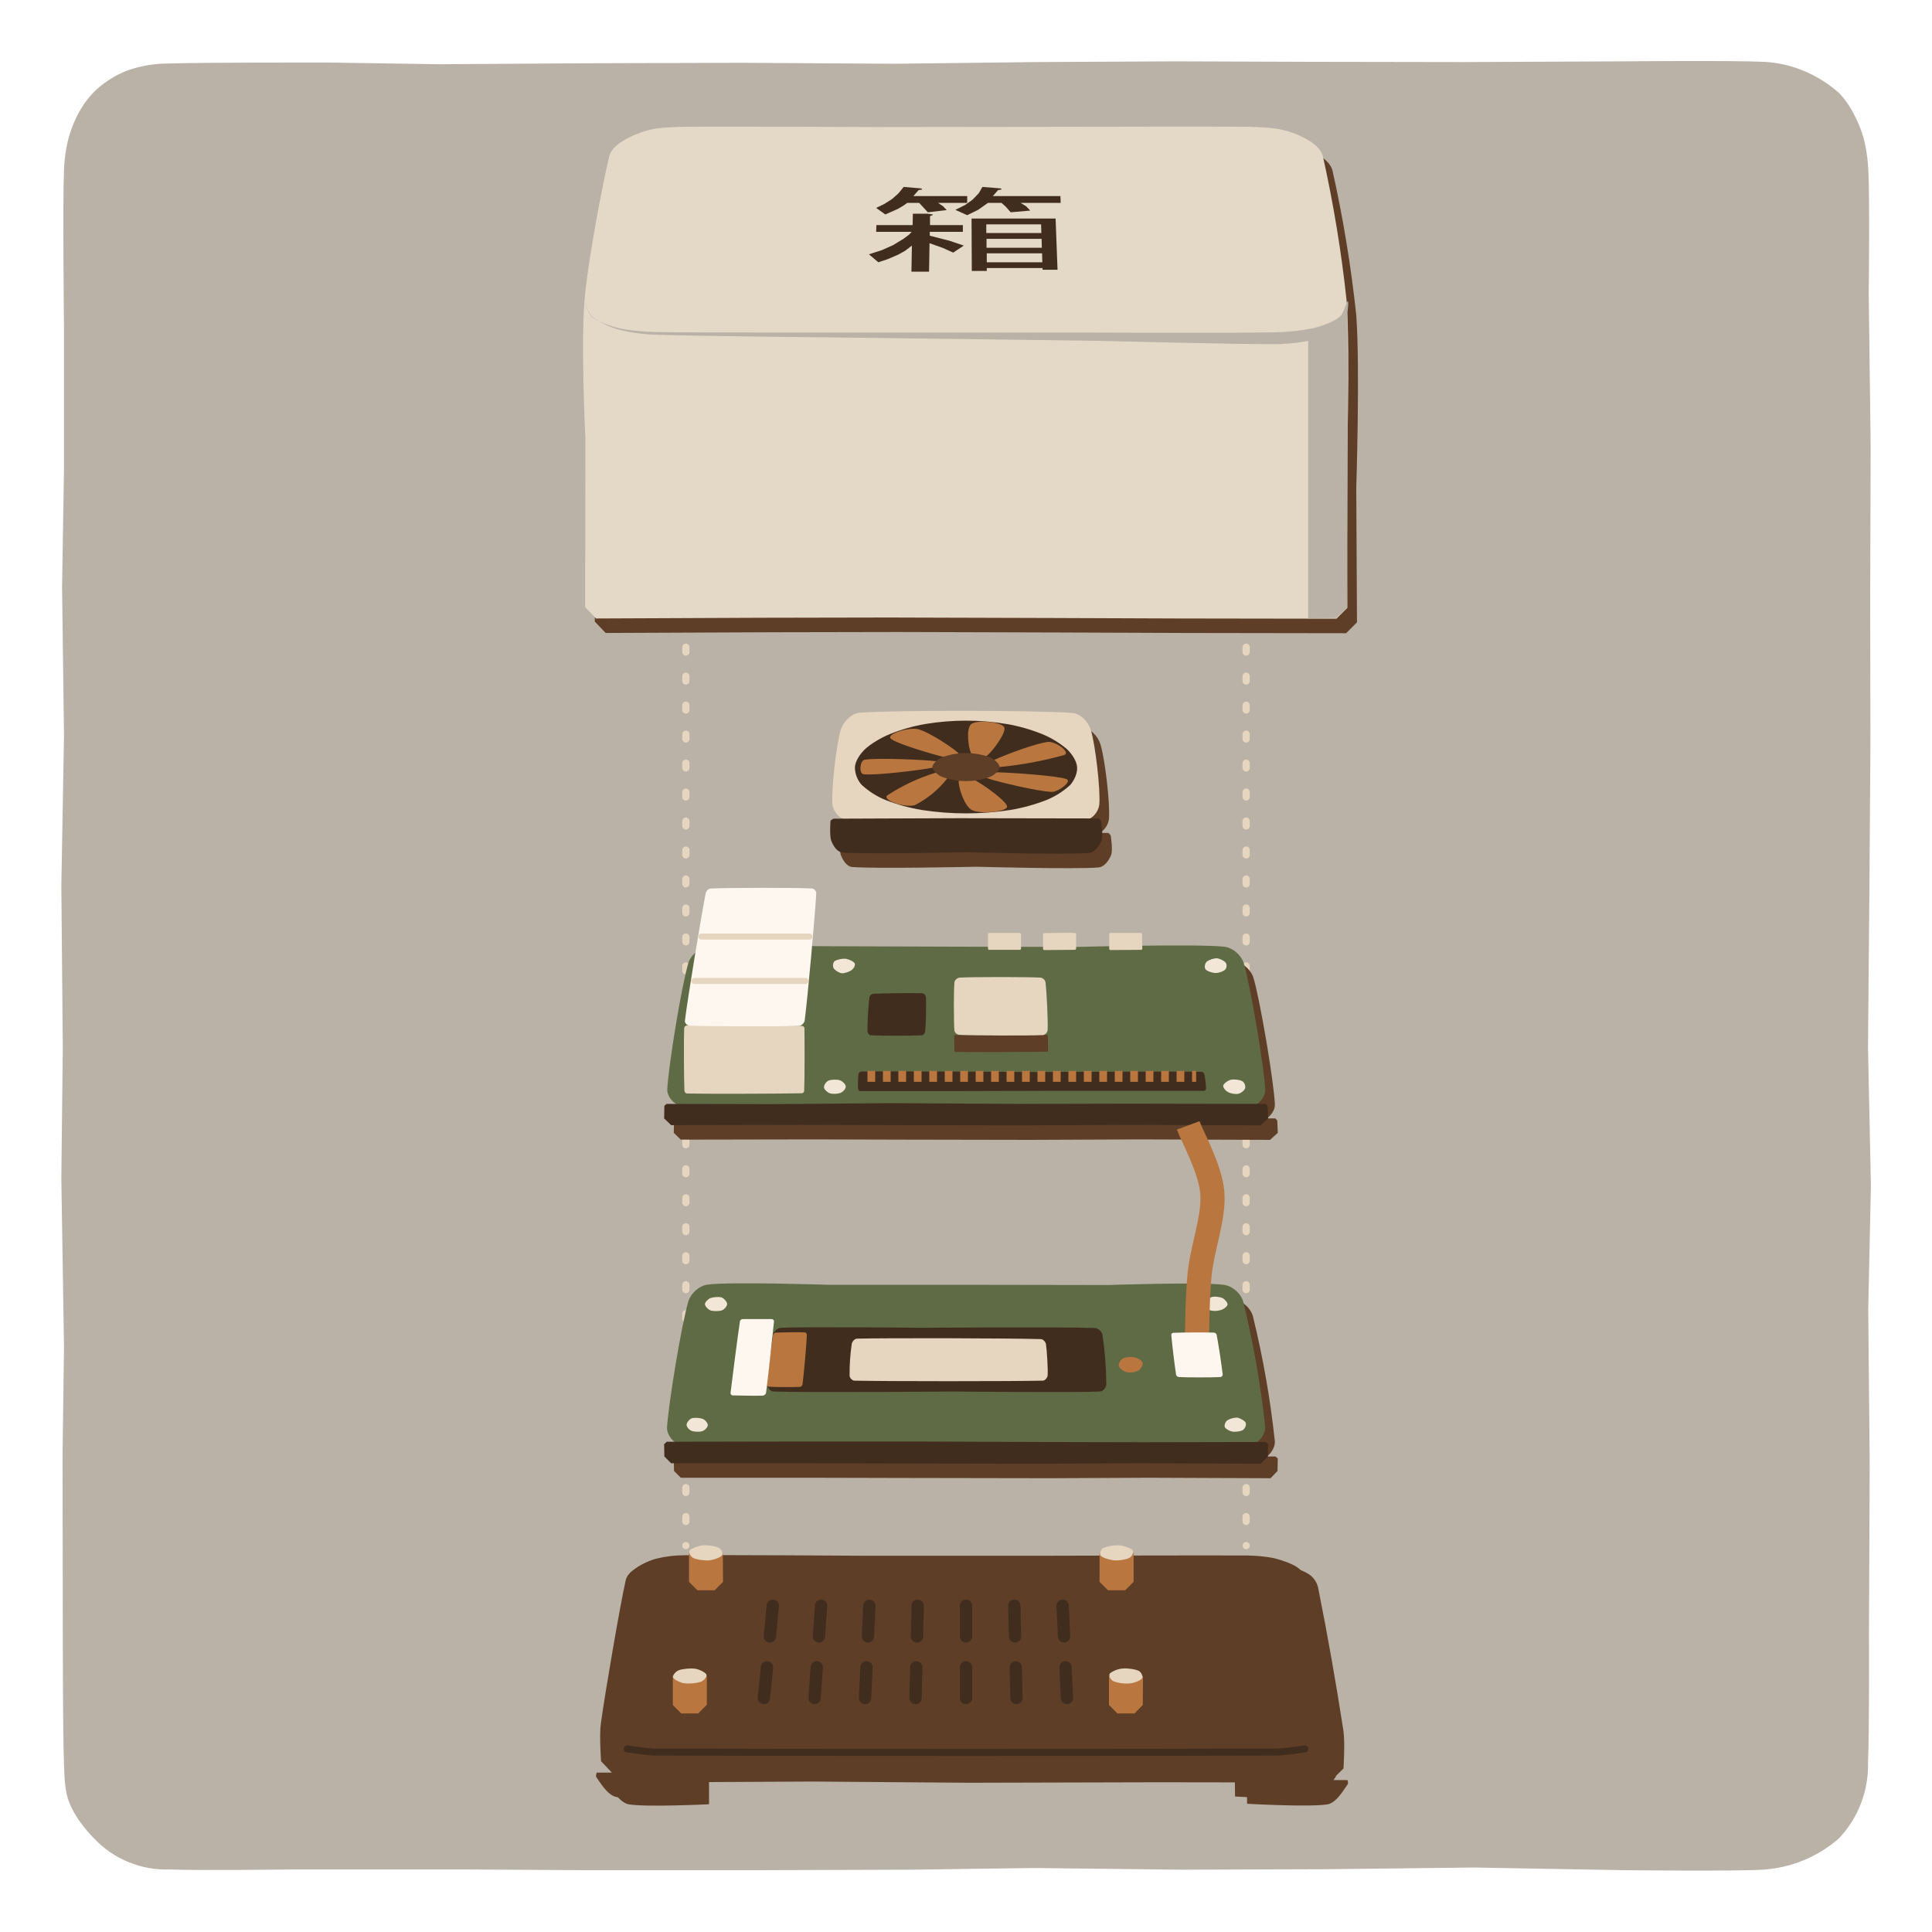
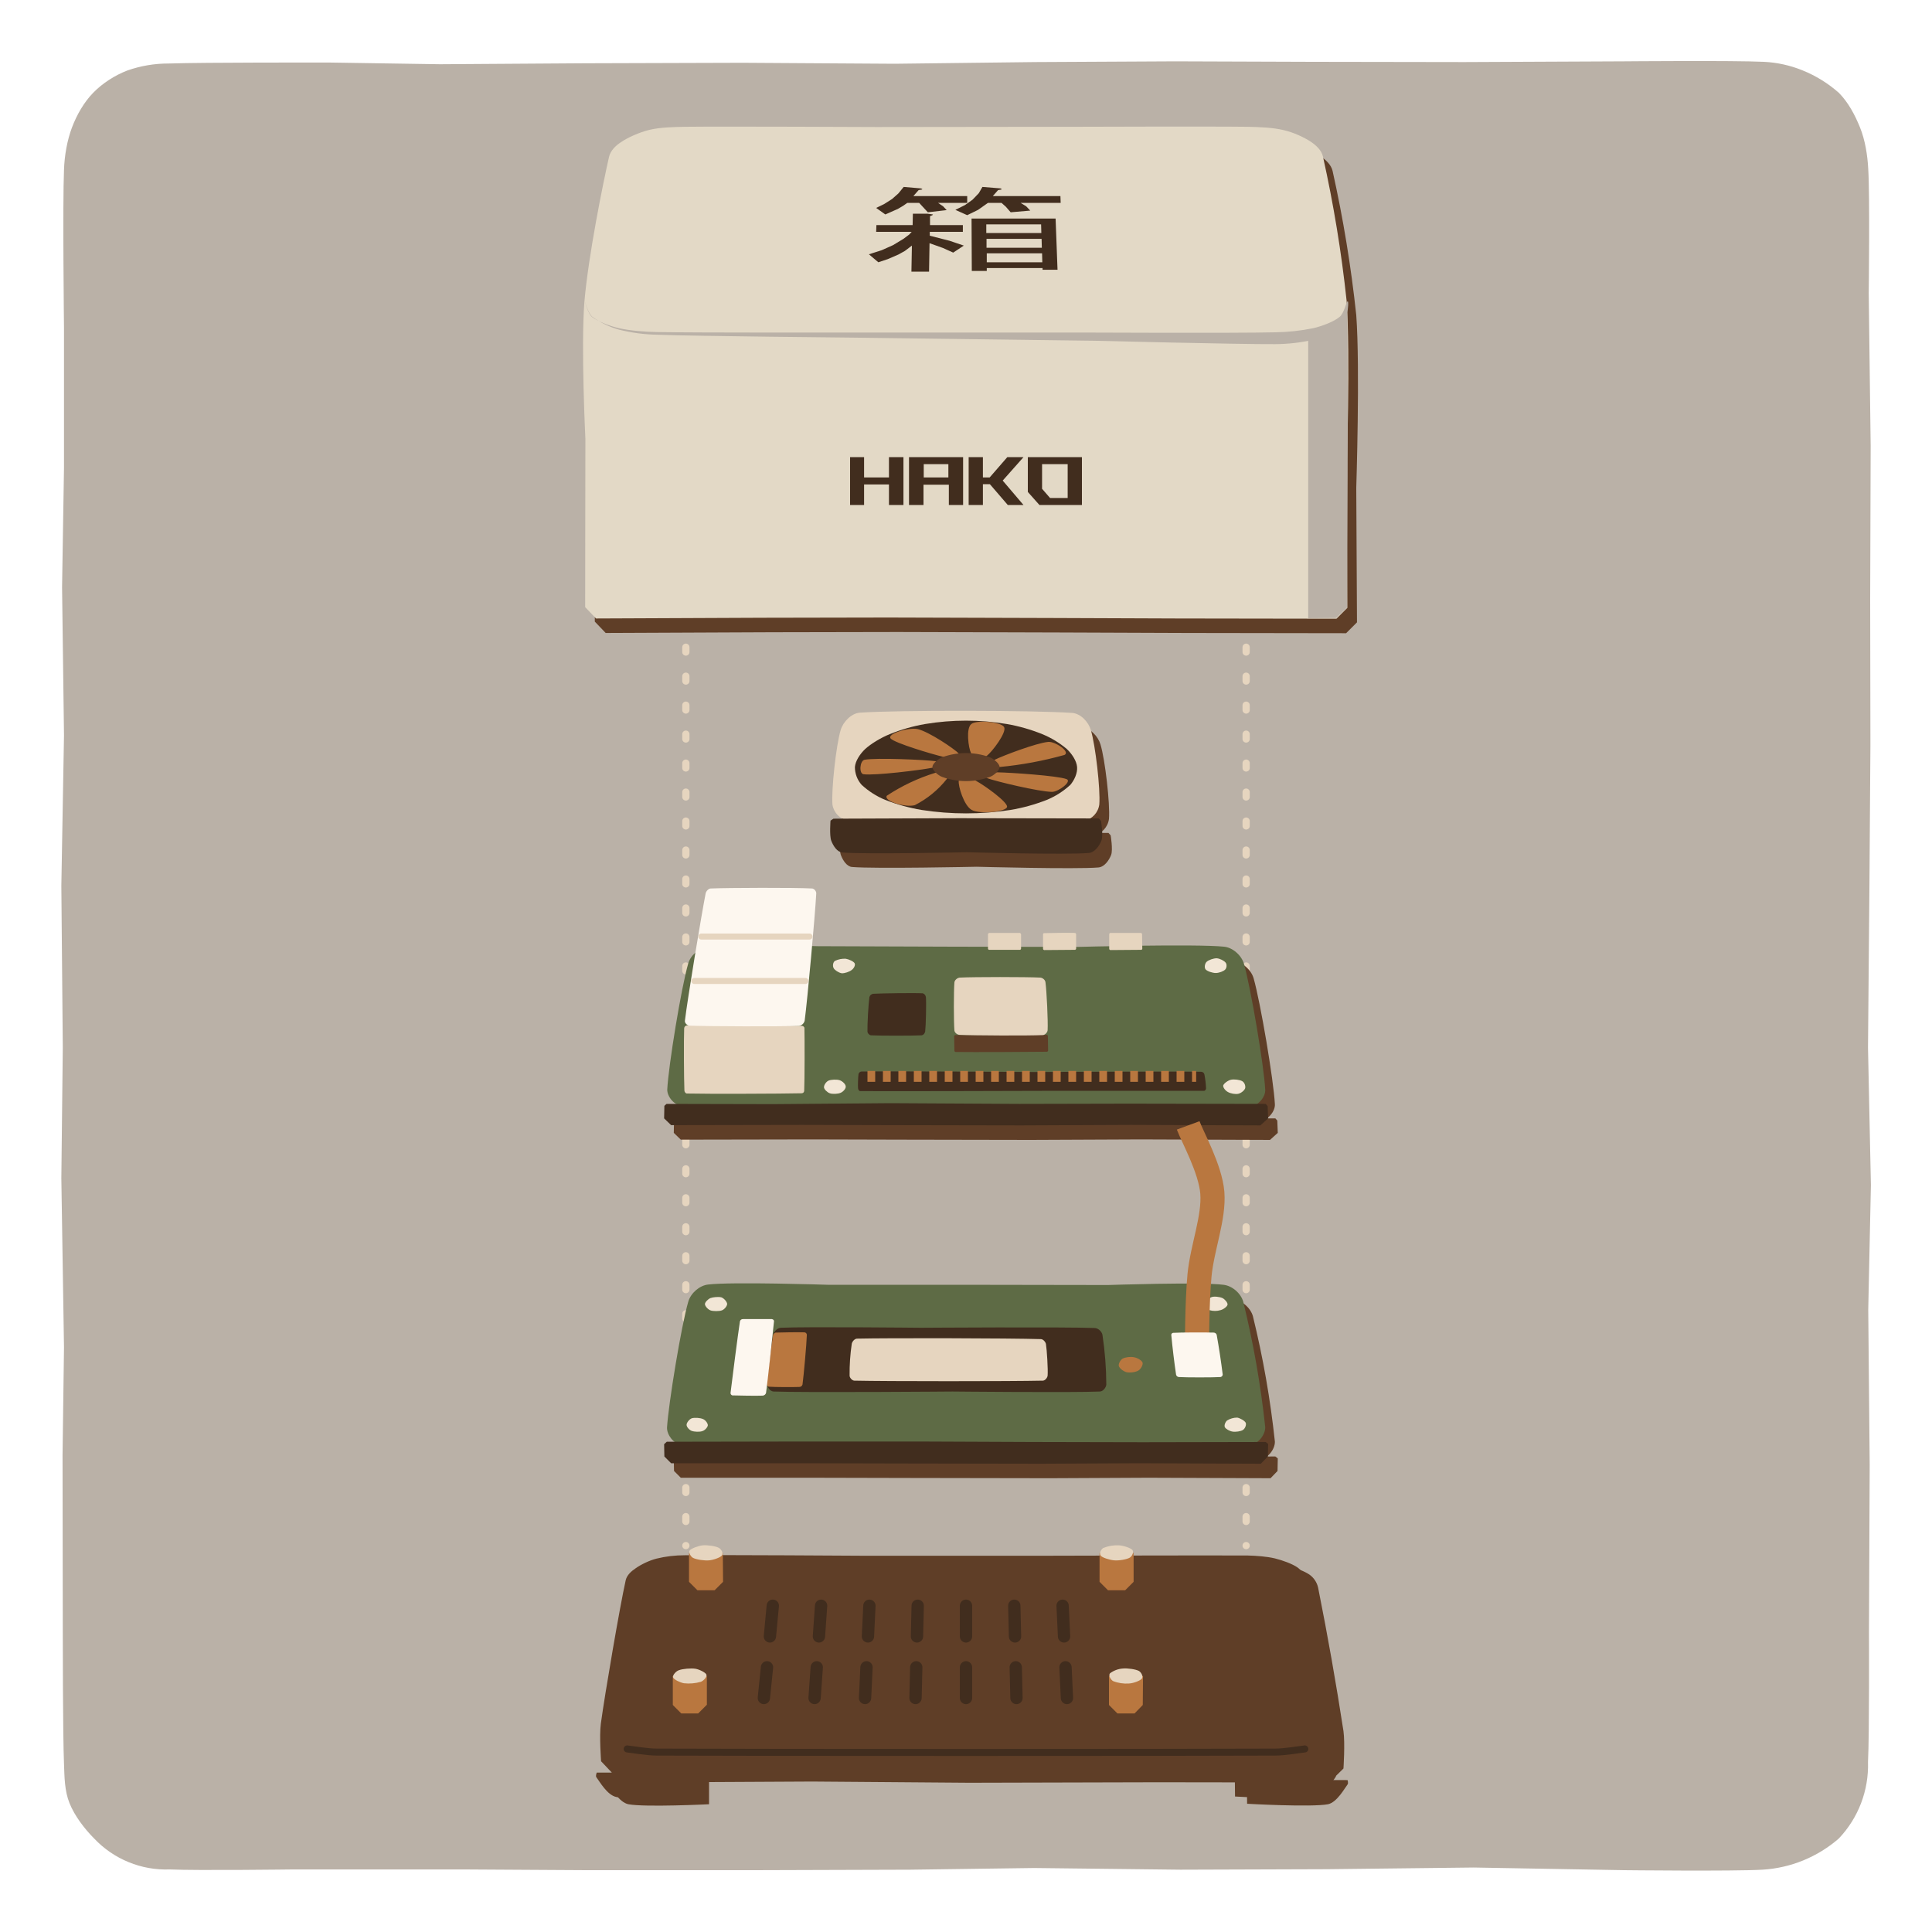
<svg xmlns="http://www.w3.org/2000/svg" viewBox="0 0 800 800">
  <defs>
    <path id="vue-eclatee_svg-a" d="m242.3 251.4.1-69.7s-1.9-38-.4-56.9c1.7-19.4 7.7-48.9 10.2-59.9.6-2.5 2.7-4.6 4.9-6 2.7-1.9 7.6-4.1 11.7-5.1 4.5-1.1 10-1.2 14.9-1.3 15.7-.2 79.3.1 79.3.1l81.5-.1s57.5-.2 72 0c5 .1 10.7.3 15.1 1.4 4 .9 8.5 3 11.2 4.8 2.2 1.5 4.4 3.5 5 6.1a533 533 0 0 1 9.8 59.7c1.6 21.9 0 71.5 0 71.5l.3 55.7-4.5 4.5-65.8-.1-52.4-.2-67.3-.2-51.9.1-69.2.3z" />
    <path id="vue-eclatee_svg-b" d="M344.7 333.2a8 8 0 0 0 6.4 6.6c9.4 1.2 50.1.1 50.1.1s38.7 1.1 47.7 0a8 8 0 0 0 6.3-6.8c.5-6.3-1.6-24.5-3.5-30.8-1-3.4-4.2-6.8-7.7-7.1-16-1.1-72-1.2-88-.1-3.5.3-6.9 3.8-7.9 7.2-1.9 6.4-3.9 24.7-3.4 30.9" />
    <path id="vue-eclatee_svg-c" d="m343.9 339.8 1.2-.8 52.1-.2 57.8.1.9 1s1 5.9.2 8.1c-.9 2.3-2.8 5-5.3 5.2-9.3.8-50.4-.3-50.4-.3s-42.2.9-51.6.1c-2.2-.2-3.8-2.8-4.6-4.9s-.3-8.3-.3-8.3" />
    <path id="vue-eclatee_svg-d" d="M276.3 451.1c-.1 2.9 2.8 6.5 5.8 6.7 11.6 1.2 64.3.2 64.3.2l54.9-.2 57.8.2s48.1 1.2 58.9.1c3-.3 6.1-3.9 5.9-6.9-.5-9.9-6-42.3-8.8-52.1-1-3.5-4.7-6.8-8.3-7.1-11.5-1.2-60.8.1-60.8.1l-50.7-.1-56.6-.2s-36.4-1.1-45.4.1c-3.6.5-7.3 3.5-8.3 7-2.9 9.9-8.2 42.4-8.7 52.2" />
    <path id="vue-eclatee_svg-e" d="m275.1 457.9.9-.8 44.1.1 48.6-.4 53.3.3 45.2-.1 56.9.1.8.9.2 5.1-3.2 2.9-53.6-.2-45.5.2-53.5-.1-37.1-.1-54.3.1-2.9-2.8z" />
    <path id="vue-eclatee_svg-f" d="M283.4 451.6c0 .5.5 1.2 1 1.2 8.1.2 39.5.1 47.6-.1q.9-.1 1-1c.2-4.5.2-21.5.1-26 0-.5-.6-.9-1-.9-8.1-.2-39.6-.3-47.7-.2q-1 .2-1.1 1.2c-.2 4.5-.1 21.3.1 25.8" />
    <path id="vue-eclatee_svg-g" d="M283.6 422.7c-.1.9.9 1.9 1.8 2 7.9.3 37.5.4 45.5.1 1-.1 2.1-1.1 2.3-2.2 1.2-9.1 4.3-43.6 4.8-52.7 0-.9-.9-2-1.8-2-7.2-.4-34.5-.3-41.9 0-.9 0-1.9 1.1-2.1 2-1.8 9.2-7.5 43.6-8.6 52.8" />
    <path id="vue-eclatee_svg-h" d="M276.2 591.1c-.1 3 2.7 6.7 5.6 7 10.4 1.2 56.9 0 56.9 0h67.4l50.2-.2s50.5 1.4 61.7.3c3.1-.4 6-4.2 5.9-7.3a392 392 0 0 0-9.1-51.9c-1-3.5-4.6-6.6-8.2-7-9.3-1.2-47.8.1-47.8.1l-62-.1h-54.1s-39.8-1.3-49.5-.1c-3.6.4-7.2 3.6-8.2 7.1-2.9 9.9-8.2 42.3-8.8 52.1" />
    <path id="vue-eclatee_svg-i" d="m275 598 1.1-1 56-.1h48.8l46.5.2 45.9.1 50.8-.1 1 .8-.1 5.2-2.9 3-50.5-.2-40.7.2-58-.1-41.6-.1h-53.4l-2.8-2.8z" />
    <path id="vue-eclatee_svg-j" d="m247.1 734 41.5-.1v10.2s-26.5 1.3-33.4 0c-3.8-.8-6.9-6.4-8.2-8.1-.5-.5.1-2 .1-2m264.2 0 41.7.1s.4 1.3 0 1.8c-1.3 1.7-4.4 7.4-8.1 8.2-7 1.3-33.5-.2-33.5-.2zm-262.4-4.7s-.8-10.4-.1-15.6c1.7-12.5 7.9-48.7 10.3-59.4.5-2.1 2.3-3.7 4.1-4.9 2.1-1.5 5.5-3.2 8.6-4a49 49 0 0 1 11.8-1.4c14.3-.2 73.9.2 73.9.2h75.4s67.8-.2 83.7-.1c3.8.1 7.9.4 11.3 1.2 3.2.8 7.1 2.2 9.3 3.7a9 9 0 0 1 3.6 5.4 1341 1341 0 0 1 10.5 59.4c.7 5.1 0 15.5 0 15.5l-5.9 5.8-70.9-.1-78.2.2-65-.5-76.9.4z" />
  </defs>
  <path fill="#bab1a7" d="M26.5 70.3c.2-5.9 1.3-12.2 3.3-17.5s5-10.5 8.8-14.4 8.9-7.2 14.1-9.2a51 51 0 0 1 17.1-2.9c13.9-.5 66.7-.4 66.7-.4l45.7.7 59.9-.4 65.4-.2 63 .4 58.1-.7 58-.3 57 .2 62.7.1 66-.3s45.7-.4 58.1.2q8.2.4 15.9 3.5a52 52 0 0 1 15.2 9.4c3.9 4 6.6 9.1 8.7 14.3s3.1 11.4 3.4 17.2c.7 11.4.2 51.4.2 51.4l.8 63.2-.2 63.7.1 60.2-.4 57.3-.6 68 1.2 56.9-1.1 51.6.6 64.3-.3 69.2s.2 42.1-.4 53.8a44 44 0 0 1-12.1 31.7 53 53 0 0 1-31.6 12.9c-12.3.7-57.3.2-57.3.2l-62.3-1.1-60.8.7-60.6.2-60.6-.7-51.3.7-64.4.2h-69.8l-50.2-.3H121s-39.3.5-50.7 0A41 41 0 0 1 39 761.3c-4-4-8.1-9.4-10.2-14.6s-2.1-10.9-2.3-16.4c-.5-11.7-.5-54-.5-54l-.1-73.8.6-44.6-1.1-70 .6-54.1-.6-67 1.1-62.3-.8-61.4.8-49.4v-57.9s-.6-51.6 0-65.5" />
  <path fill="none" stroke="#e6d5bf" stroke-dasharray="2 10" stroke-linecap="round" stroke-linejoin="round" stroke-width="3" d="M284 268v372m232-372v372" />
  <use fill="#5f3e27" href="#vue-eclatee_svg-a" transform="translate(4 6)" />
  <use fill="#e3d9c6" href="#vue-eclatee_svg-a" />
  <path fill="#bab1a7" d="M541.7 138.8s1.5-.3 2.2-.6c2.2-.8 8.5-2.8 10.8-4.6 1.9-1.5 3.1-8.8 3.1-6.4.6 19.7 0 124.4 0 124.4l-4.5 4.3-11.6.1zm-299.5-14c0 .1 1.2 5 3 6.5 2.4 1.8 7.2 3.7 11.1 4.6 4.5 1 10.4 1.5 15.7 1.6 16.1.3 81 .2 81 .2h94.7s64.3.3 80.3-.1a85 85 0 0 0 15.8-1.7c3.8-.9 8.5-2.7 10.8-4.6 2-1.5 2.8-6.3 3.4-6.5.5-.3.2 3.3-.2 4.9-.6 1.9-1.2 5-3.1 6.4a31 31 0 0 1-11 4.6 71 71 0 0 1-15.7 1.8c-15.1.1-74.7-1.4-74.7-1.4l-100.4-1.3s-64.8-.6-80.9-1.2a70 70 0 0 1-15.7-2.1 35 35 0 0 1-11-5.3c-1.8-1.5-3.1-6.4-3.1-6.4" />
-   <path fill="#412d1e" d="m362.8 86.1 3.8 2.7 5.2-2.3 2.2-1.3 1.7-1.2h4.9l3.6 3.9 7.8-.9-1.5-1.6-2.1-1.4h12.1v-2.8h-22.3l2.2-2.5 1.3-.2.2-.1-.1-.2-.6-.2-7-.6-2.2 2.7-2.6 2.3-3.3 2.1Zm44-8.7-1.5 2.6-2.6 2.7-3.1 2.2-4 2 4.9 2.2 4.5-2.2 4.1-2.9h5.6l1.8 1.6 2 2.3 8.1-.7-1.7-1.8-2.3-1.4h16.6l-.1-2.8h-28l2.2-2.5 1.3-.2.1-.1v-.2l-.5-.2Zm-28.9 15.8h-15l-.1 2.8h14.7l-1 1.1-2.4 1.8-4.3 2.6-4.7 2.1-5.3 1.7 3.9 3.3 3.9-1.3 4.4-1.9 2.7-1.5 2.9-2.2-.2 10.8h7.3l.2-11.8 5.6 2 4.2 1.9 4.4-2.9-5.9-2-8.2-2.1V96h13.7v-2.8h-13.6v-3.7l1-.4.2-.3-2.2-.3H378Zm24.5 19h6.2V111h23.1v.7h6.2l-.8-21.2h-34.8Zm28.7-19.3.1 3.6h-22.8v-3.6Zm.2 6 .1 3.7h-22.9v-3.7Zm.2 6 .1 3.7h-23v-3.7Z" />
+   <path fill="#412d1e" d="m362.8 86.1 3.8 2.7 5.2-2.3 2.2-1.3 1.7-1.2h4.9l3.6 3.9 7.8-.9-1.5-1.6-2.1-1.4h12.1v-2.8h-22.3l2.2-2.5 1.3-.2.2-.1-.1-.2-.6-.2-7-.6-2.2 2.7-2.6 2.3-3.3 2.1Zm44-8.7-1.5 2.6-2.6 2.7-3.1 2.2-4 2 4.9 2.2 4.5-2.2 4.1-2.9h5.6l1.8 1.6 2 2.3 8.1-.7-1.7-1.8-2.3-1.4h16.6l-.1-2.8h-28l2.2-2.5 1.3-.2.1-.1v-.2l-.5-.2Zm-28.9 15.8h-15l-.1 2.8h14.7l-1 1.1-2.4 1.8-4.3 2.6-4.7 2.1-5.3 1.7 3.9 3.3 3.9-1.3 4.4-1.9 2.7-1.5 2.9-2.2-.2 10.8h7.3l.2-11.8 5.6 2 4.2 1.9 4.4-2.9-5.9-2-8.2-2.1V96h13.7v-2.8h-13.6v-3.7l1-.4.2-.3-2.2-.3H378Zm24.5 19h6.2V111h23.1v.7h6.2l-.8-21.2h-34.8Zm28.7-19.3.1 3.6h-22.8v-3.6Zm.2 6 .1 3.7h-22.9v-3.7Zm.2 6 .1 3.7h-23v-3.7Zm-55.1 84.4v19.8h6v-8.4h10.5v8.4h5.9v-19.8Zm16.3 2.9v5.5h-10.2v-5.5Zm32.9-2.9v14.4l4.8 5.4H448v-19.8Zm16.5 2.9v14h-7.3l-3.3-3.8v-10.2Zm-90.1-2.9v19.8h5.8v-8.5h10.3v8.5h6v-19.8h-6v8.4h-10.3v-8.4Zm49.1 0v19.8h5.9v-8.6h2.9l7.4 8.6h6.5l-8.6-10.1 8.6-9.7h-6.7l-7.3 8.4H407v-8.4Z" />
  <g fill="#5f3e27" transform="translate(4 6)">
    <use href="#vue-eclatee_svg-b" />
    <use href="#vue-eclatee_svg-c" />
  </g>
  <use fill="#e6d5bf" href="#vue-eclatee_svg-b" />
  <use fill="#412d1e" href="#vue-eclatee_svg-c" />
  <path fill="#412d1e" d="M446 317.6c-.2-2.5-2.1-5.4-4.2-7.4a38 38 0 0 0-10.2-6.2 72 72 0 0 0-14.7-4.2 103 103 0 0 0-33.8 0 72 72 0 0 0-14.7 4.2c-3.7 1.5-7.8 4-10.2 6.2-2.1 2-4 4.9-4.2 7.4a11 11 0 0 0 2.8 7.4 33 33 0 0 0 9.7 6.2 75 75 0 0 0 15.2 4.2 120 120 0 0 0 36.6 0 75 75 0 0 0 15.2-4.2 33 33 0 0 0 9.7-6.2c1.7-2 3-4.9 2.8-7.4" />
  <path fill="#b9773f" d="M413.9 317.6a153 153 0 0 0 26.9-5c2.5-1.3-3.8-5.6-6.7-5.4-4.8.4-18.8 5.7-22.2 7.4-1 .6.8 3.1 2 3m-5.3-4.6c2.3-1.8 8.3-9.7 7.2-11.9s-11.4-3.1-13.6-1.3c-2.3 1.8-1.2 9.9-.1 12.1 1 2 4.8 2.5 6.5 1.1m-11.6-1c-1.8-1.9-12.3-9-17-10.1-3.9-.8-12.9 2-11.2 3.9s17.2 6.5 21.8 7.6c2.2.4 7.9.1 6.4-1.4m-9.4 3.2c-4.7-.6-24.6-1.5-29.6-.6-2 .4-2.4 5.8-.4 6 4.7.6 23.5-1.7 28.5-2.7 1-.1 2.5-2.6 1.5-2.7m-.3 4.8a78 78 0 0 0-20.1 9.5c-1.4 2.2 7.7 5 11.6 3.9a40 40 0 0 0 13.3-10.9c.9-1.5-3.1-3-4.8-2.5m9.7 3.3c-.3 2.1 2.1 10.3 5.4 12.1s14.3.8 14.6-1.3c.3-2-9.5-9-12.9-10.8-2.1-1.2-6.9-2-7.1 0m11.7-1.1c3.8 1.4 21.4 5.6 26.9 5.7 2.7 0 8.5-4.4 6-5.3-3.7-1.4-23.1-2.7-28.6-2.8-1.6 0-5.8 1.9-4.3 2.4" />
  <path fill="#5f3e27" d="M413.9 317.6c0-1.4-2.4-3.4-4.2-4.1a29 29 0 0 0-19.4 0c-1.8.7-4.2 2.7-4.2 4.1s2.2 3.4 4 4.1a29 29 0 0 0 19.8 0c1.8-.7 4-2.7 4-4.1" />
  <g fill="#5f3e27" transform="translate(4 6)">
    <use href="#vue-eclatee_svg-d" />
    <use href="#vue-eclatee_svg-e" />
  </g>
  <use fill="#5e6b45" href="#vue-eclatee_svg-d" />
  <use fill="#412d1e" href="#vue-eclatee_svg-e" />
  <path fill="#f2e6d6" d="M350.2 449.9c.1.9-1.1 2.2-2.1 2.6-1.1.5-3.4.6-4.5.2s-2.3-1.6-2.4-2.4c-.1-.9.8-2.3 1.8-2.8s3.5-.6 4.7-.2 2.5 1.7 2.5 2.6m158.3 2.3c-1-.5-2.1-1.8-2-2.7.2-.8 1.9-2.1 3.2-2.4s3.7 0 4.7.6 1.4 2 1.2 2.9c-.3.9-1.6 2-2.8 2.3s-3.3-.1-4.3-.7m-163.3-51.3c-.5-.9-.3-2.4.5-3a9 9 0 0 1 4.5-.9c1.3.2 3.3 1.1 3.7 1.9s-.4 2.2-1.3 2.8c-.9.7-2.9 1.4-4.1 1.3-1.2-.2-2.9-1.3-3.3-2.1m158.2 2c-1.3 0-3.5-.7-4.2-1.5-.6-.8-.3-2.4.4-3.1.8-.8 2.9-1.5 4.2-1.5 1.3.1 3.1 1 3.7 1.8.6.7.5 2.2-.2 2.9s-2.5 1.4-3.9 1.4" />
  <path fill="#e6d5bf" d="M409.1 392.8q.1.5.5.5h12.7q.4 0 .5-.5v-6q-.2-.4-.5-.5h-12.6q-.5.1-.6.5zm22.8 0q0 .5.5.6l12.7-.1q.5-.1.5-.5v-6q-.1-.4-.5-.5c-2.2-.1-10.5 0-12.7.1q-.4 0-.5.4zm27.4 0q0 .5.5.6l12.7-.1q.4 0 .5-.4l-.1-6q0-.5-.5-.6h-12.7q-.3.1-.4.5z" />
  <path fill="#412d1e" d="M355.3 450.6c0 .5.4 1.2.9 1.2 12.7.1 75.6-.1 75.6-.1h66.8q.7-.2.8-1a38 38 0 0 0-.7-5.9q-.3-.9-1.3-1c-11.7-.2-69.3.1-69.3.1s-59.3-.4-71.4-.2q-.9.1-1.2 1c-.2 1.2-.3 4.8-.2 5.9m3.9-23.5c0 .7.7 1.5 1.4 1.6 3.8.2 17.4.2 21.1 0q1.1-.3 1.4-1.6c.3-2.7.5-11.6.3-14.2q-.2-1.2-1.3-1.6c-3.7-.2-16.9 0-20.6.2q-1.2.3-1.5 1.4c-.4 2.7-.9 11.6-.8 14.2" />
  <path fill="#5f3e27" d="M395.2 435q0 .5.5.6c6.4.1 31.4 0 37.8-.1q.3 0 .5-.4l-.1-6.1q0-.4-.5-.5l-37.7.1q-.5 0-.6.4z" />
  <path fill="#e6d5bf" d="M395.2 426.7c.1.9 1.1 1.7 2 1.8 6.2.3 28.6.4 34.7.1.9-.1 1.9-1.2 1.9-2.1.2-3.7-.4-16.2-.9-19.8-.1-.9-1.1-1.8-2.1-1.9-5.9-.3-27.5-.3-33.4 0-1 .1-2.1 1-2.2 2-.3 3.6-.3 16.2 0 19.9" />
  <path fill="none" stroke="#b9773f" stroke-dasharray="3.2 3.2" stroke-linejoin="round" stroke-width="4.5" d="M359.2 445.7h136.1" />
  <use fill="#e6d5bf" href="#vue-eclatee_svg-f" />
  <use fill="#fdf7ef" href="#vue-eclatee_svg-g" />
  <path fill="none" stroke="#e6d5bf" stroke-linecap="round" stroke-linejoin="round" stroke-width="2.5" d="M287.5 406.2h46m-43.1-18.4h44.8" />
  <g fill="#5f3e27" transform="translate(4 6)">
    <use href="#vue-eclatee_svg-h" />
    <use href="#vue-eclatee_svg-i" />
  </g>
  <use fill="#5e6b45" href="#vue-eclatee_svg-h" />
  <use fill="#412d1e" href="#vue-eclatee_svg-i" />
  <path fill="#412d1e" d="M317.7 573.2c0 1.3 1.2 2.9 2.6 3 12.8.5 74.1 0 74.1 0s50.4.5 61 0c1.3 0 2.6-1.6 2.7-2.9a143 143 0 0 0-1.6-20.6c-.3-1.4-1.8-2.8-3.3-2.8-12.5-.5-71.9-.1-71.9-.1s-47.8-.5-58 0c-1.5.1-2.9 1.6-3.2 3.1-1 3.9-2.5 16.4-2.4 20.3" />
  <path fill="#e6d5bf" d="M351.8 569.6c0 .9 1 2 1.9 2.1 13.4.3 64.8.3 78.2 0 .9-.1 1.8-1.2 1.9-2.1.2-2.5-.3-10.6-.7-13.1-.2-.9-1.2-2-2.1-2-13.1-.4-63.2-.5-76.2-.2-1 .1-1.9 1.2-2.1 2.1a84 84 0 0 0-.9 13.2" />
  <path fill="#b9773f" d="M317.5 573.2q.1.9.9 1c2.3.2 10.4.2 12.7.1q.9-.1 1.2-1c.5-3.6 1.7-17 1.8-20.6q-.1-.8-.9-1c-2.2-.1-9.9 0-12.1.1q-.7.3-1 1c-.6 3.6-2.3 16.9-2.6 20.4" />
  <path fill="#fdf7ef" d="M302.5 576.8q0 .7.7 1c2.3.1 10.4.2 12.7.1q1-.2 1.3-1.1c.7-5.1 2.8-24.6 3.3-29.7q0-.7-.9-.9h-11.9q-1 0-1.3.9c-.8 5.1-3.3 24.6-3.9 29.7" />
  <path fill="#b9773f" d="M469.5 562c1.4.2 3.3 1.3 3.6 2.2s-.7 2.7-1.7 3.3c-1.1.7-3.5 1-4.9.7-1.3-.3-2.9-1.6-3.2-2.5s.6-2.5 1.5-3.1c1.1-.6 3.3-.9 4.7-.6" />
  <path fill="#f2e6d6" d="M291.1 587.6c1 .4 2 1.7 2 2.6-.1.8-1.2 2.1-2.3 2.4-1.1.4-3.3.3-4.4-.1-1-.4-2.1-1.6-2.1-2.5s1.1-2.3 2.1-2.7c1.2-.4 3.6-.2 4.7.3m217 .6a8 8 0 0 1 4.2-1.2c1.2.2 3.1 1.3 3.5 2.1s-.2 2.4-1.1 3-3 .9-4.3.7-2.8-1.1-3.2-1.8c-.4-.8.2-2.2.9-2.8m-209.4-51c1.1.4 2.3 1.8 2.4 2.7 0 .9-1.1 2.3-2.2 2.7s-3.6.4-4.7 0-2.3-1.8-2.3-2.6 1.3-2.1 2.3-2.5c1.1-.4 3.3-.6 4.5-.3m200.7 2.4c.1-.8 1.2-2.1 2.3-2.5s3.4-.1 4.5.4c1 .5 2.2 1.9 2.1 2.7s-1.7 2-2.9 2.3a8 8 0 0 1-4.6 0c-1-.5-1.6-2-1.4-2.9" />
  <path fill="none" stroke="#b9773f" stroke-linejoin="round" stroke-width="10" d="M492 466c1.7 4.6 9.2 18 10 27.9.8 10.3-4.2 22.7-5.3 34.1-1.1 11.6-1 29.2-1.2 35" />
  <path fill="#fdf7ef" d="M487 569.3q.3.8 1.1.9c3 .2 14.3.2 17.3 0q.8-.2.9-1a313 313 0 0 0-2.5-16.5q-.3-.8-1.2-.9c-3-.1-13.8-.1-16.8.1q-.7.1-.8.8a313 313 0 0 0 2 16.6" />
  <use fill="#5f3e27" href="#vue-eclatee_svg-j" transform="translate(5 3)" />
  <use fill="#5f3e27" href="#vue-eclatee_svg-j" />
  <path fill="none" stroke="#412d1e" stroke-linecap="round" stroke-linejoin="round" stroke-width="2.9" d="M259.7 724.2c2.1.2 8.2 1.3 12.3 1.3 44.7.2 211.3.2 256 0 4.1 0 10.2-1.1 12.3-1.3" />
  <path fill="none" stroke="#412d1e" stroke-linecap="round" stroke-linejoin="round" stroke-width="5.1" d="m316.3 703.1 1.3-12.7m19.7 12.7.9-12.7m20 12.7.6-12.7m20.3 12.7.3-12.7m20.6 12.7v-12.7m20.9 12.7-.3-12.7m21.2 12.7-.6-12.7m-122.4-12.8 1.2-12.7m19.1 12.7.9-12.7m19.4 12.7.6-12.7m19.7 12.7.3-12.7m20 12.7v-12.7m20.3 12.7-.3-12.7m20.6 12.7-.6-12.7" />
  <path fill="#b9773f" d="M278.6 694h14.1v11.9l-3.6 3.6h-7l-3.5-3.5z" />
  <path fill="#e6d5bf" d="M278.7 694.6c-.3-.9 1.2-2.6 2.4-3 1.6-.6 5-.9 6.9-.6 1.7.3 4.2 1.6 4.5 2.4.4.9-1.2 2.6-2.3 3a18 18 0 0 1-7 .6c-1.6-.3-4.1-1.5-4.5-2.4" />
  <path fill="#b9773f" d="M459.2 694h14.1l-.1 12-3.4 3.5h-7.1l-3.5-3.5z" />
  <path fill="#e6d5bf" d="M467.5 697.1a15 15 0 0 1-6.6-1c-1-.6-2-2.3-1.3-3.2a10 10 0 0 1 5.3-2c2-.2 5.4.3 6.7 1 1 .6 1.9 2.3 1.2 3.2-.6.8-3.4 1.9-5.3 2" />
  <path fill="#b9773f" d="M285.3 643h14l.1 12-3.5 3.5h-7.1l-3.5-3.5z" />
  <path fill="#e6d5bf" d="M287 645.1c-1-.5-2-2.3-1.4-3.1s3.5-1.9 5.3-2.1c2-.2 5.4.3 6.7 1 1 .5 2 2.2 1.4 3.1s-3.4 1.9-5.3 2.1c-2 .2-5.3-.3-6.7-1" />
  <path fill="#b9773f" d="M455.3 643h14.1v12l-3.5 3.5h-7.1l-3.5-3.5z" />
  <path fill="#e6d5bf" d="M463.4 639.9c1.9.1 4.8 1.1 5.5 1.9.7.9-.1 2.6-1.1 3.2-1.2.7-4.5 1.3-6.5 1.1s-4.8-1.1-5.5-1.9c-.8-.9.1-2.6 1-3.2a15 15 0 0 1 6.6-1.1" />
</svg>
